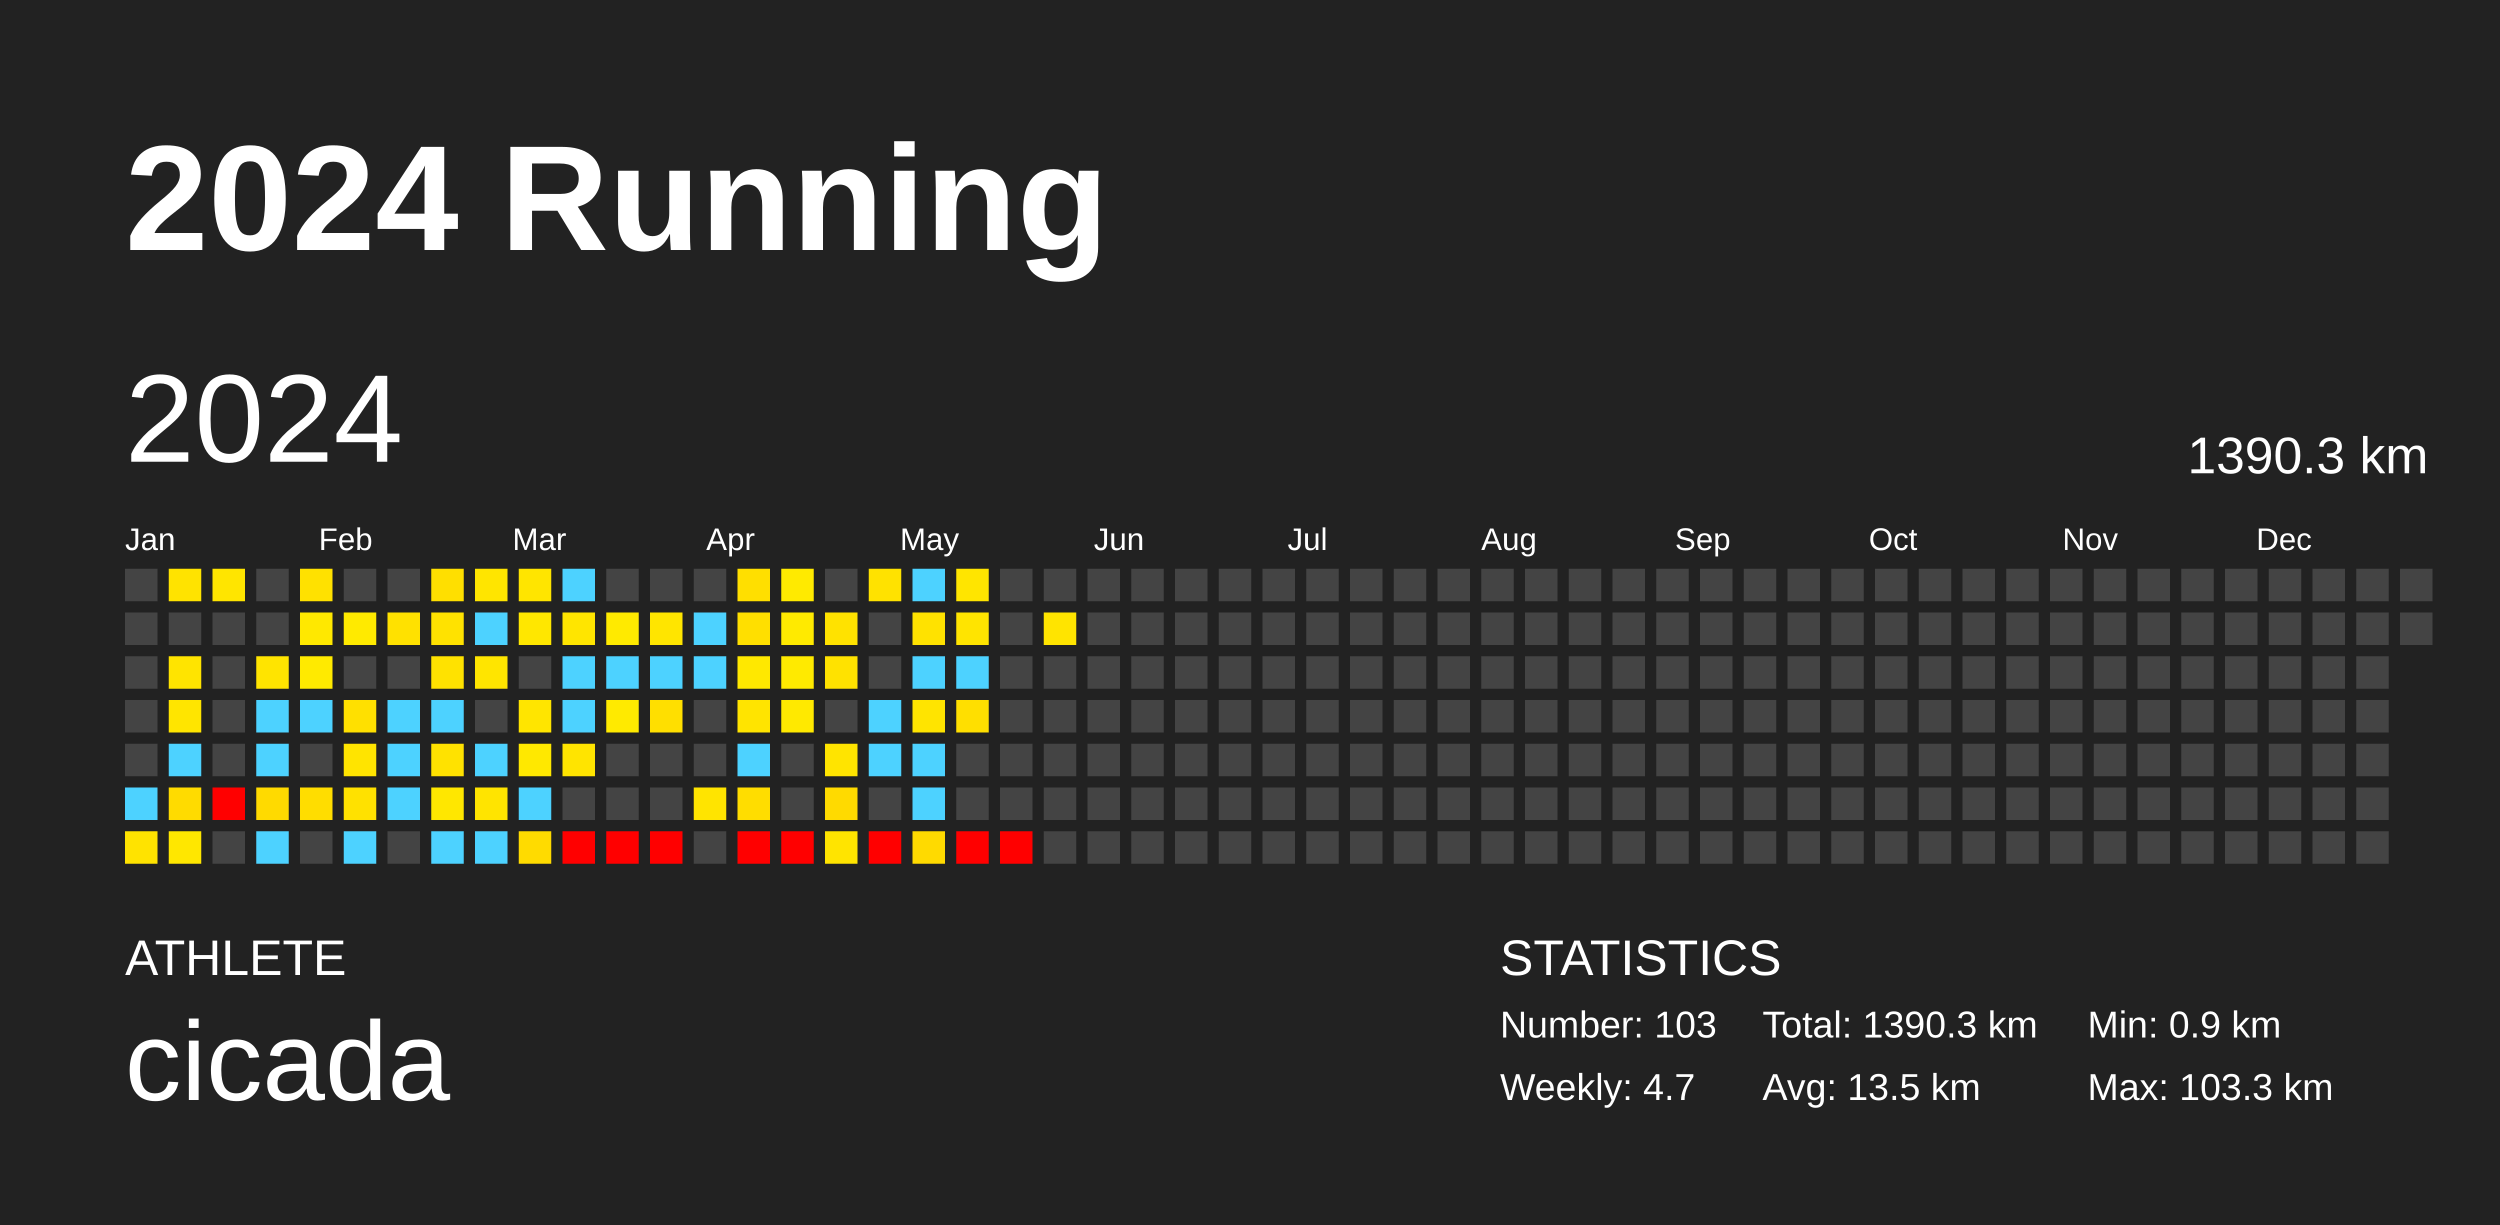
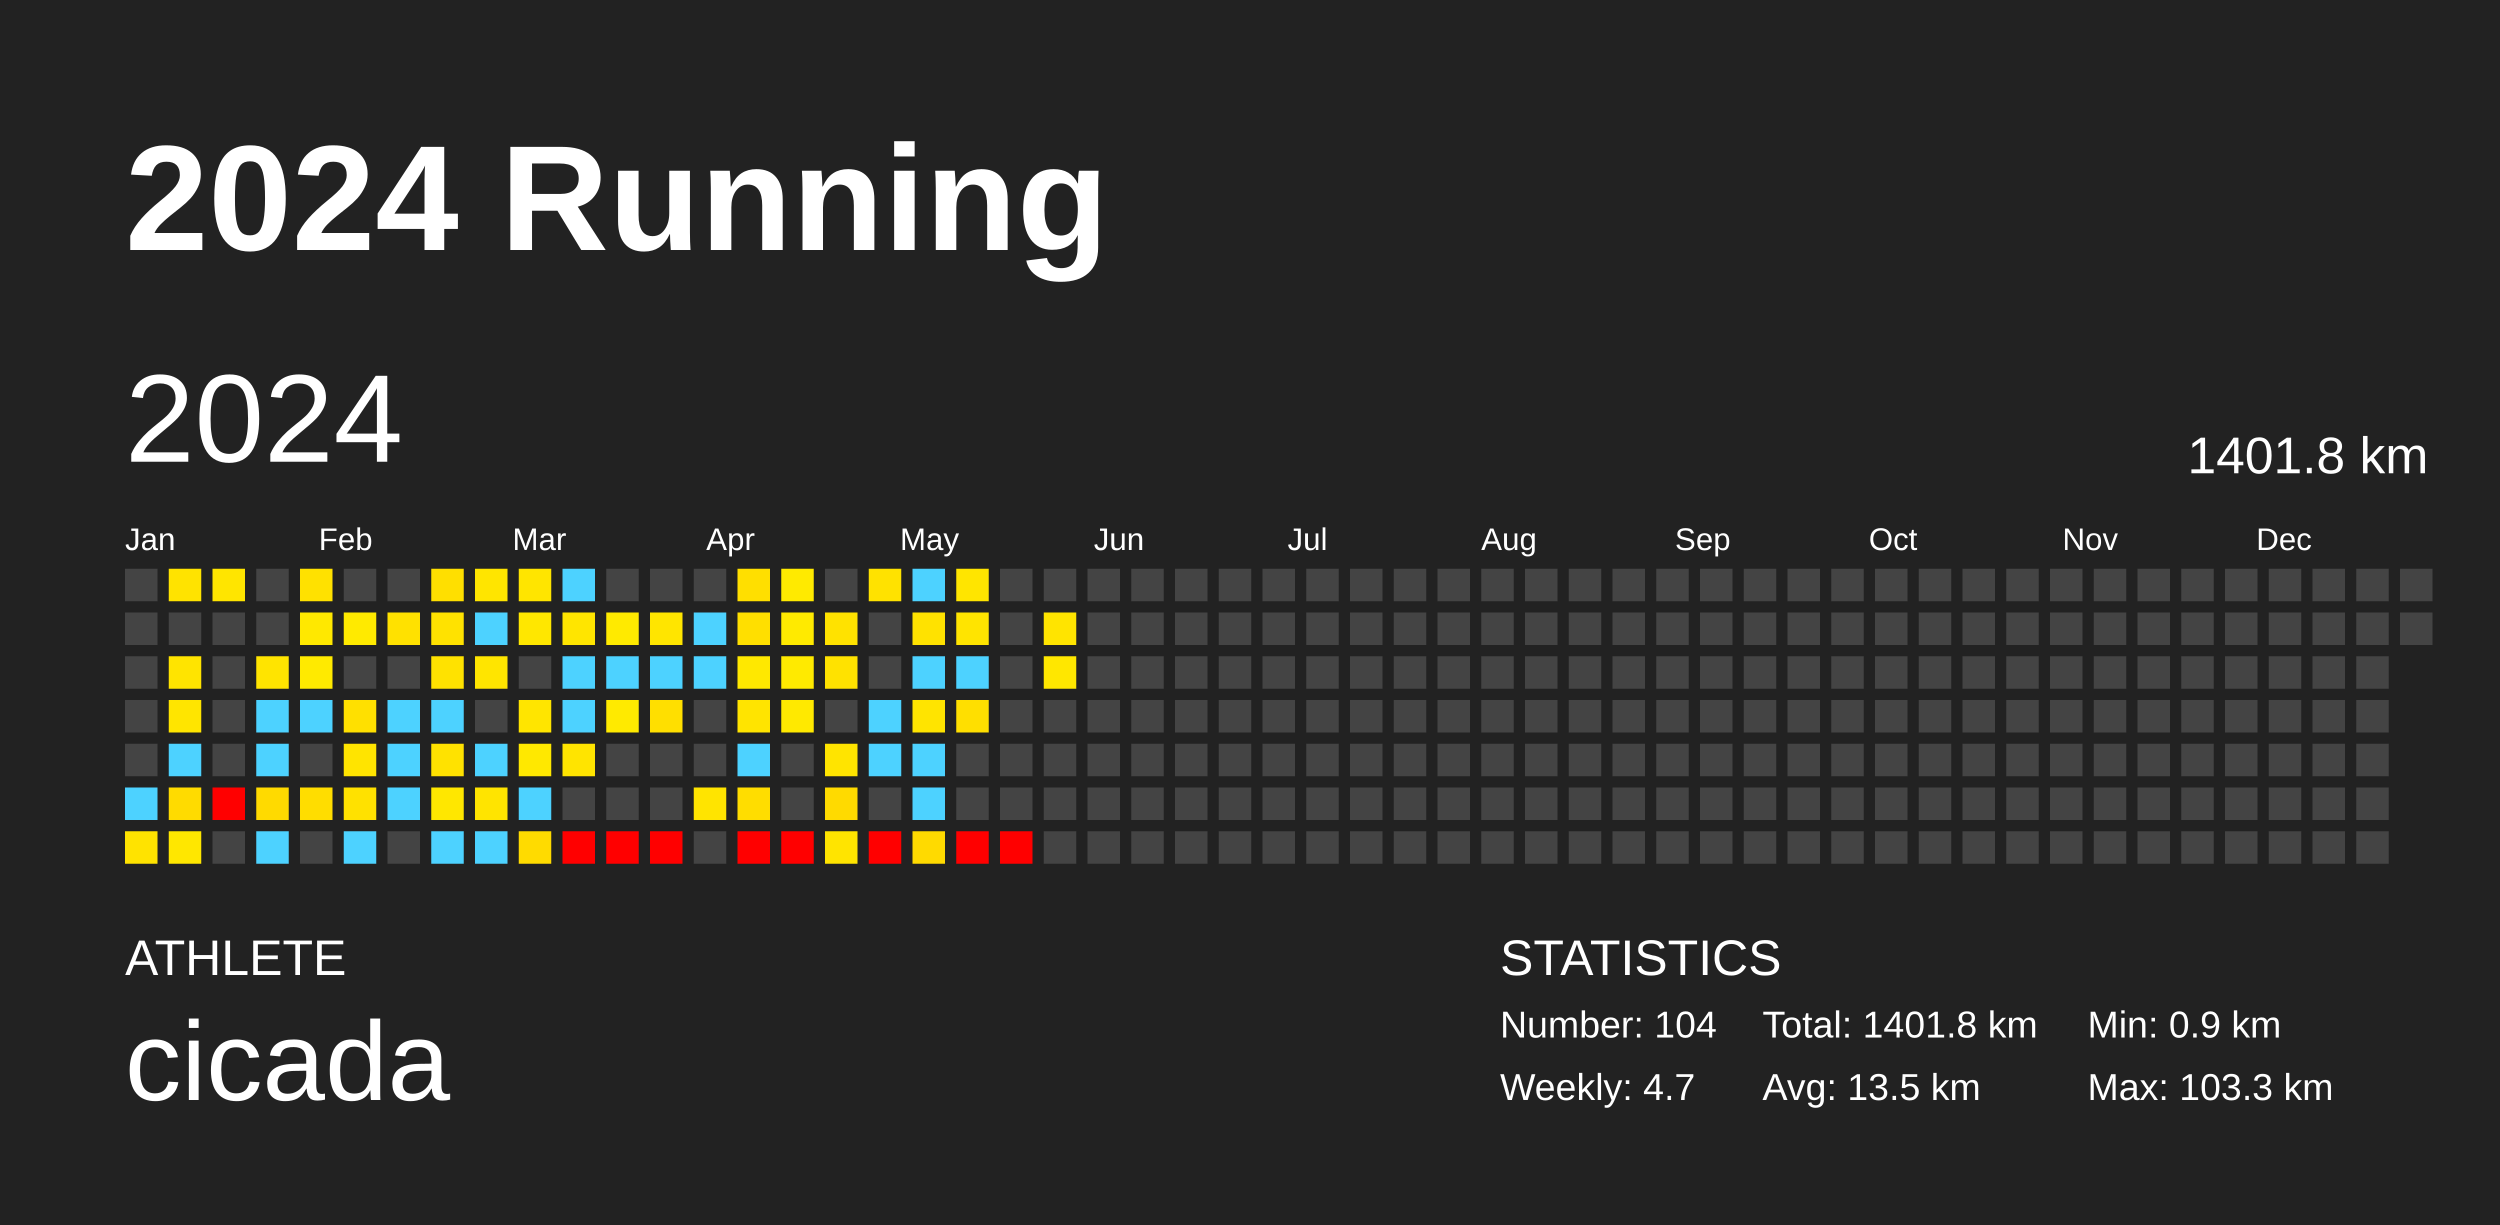
<svg xmlns="http://www.w3.org/2000/svg" baseProfile="full" height="98mm" version="1.1" viewBox="0,0,200,98" width="200mm">
  <defs />
  <rect fill="#222222" height="98" width="200" x="0" y="0" />
  <text fill="#FFFFFF" style="font-size:12px; font-family:Arial; font-weight:bold;" x="10" y="20">2024 Running</text>
  <text fill="#FFFFFF" style="font-size:4px; font-family:Arial" x="10" y="78">ATHLETE</text>
  <text fill="#FFFFFF" style="font-size:9px; font-family:Arial" x="10" y="88">cicada</text>
  <text fill="#FFFFFF" style="font-size:4px; font-family:Arial" x="120" y="78">STATISTICS</text>
-   <text fill="#FFFFFF" style="font-size:3px; font-family:Arial" x="120" y="83">Number: 103</text>
+   <text fill="#FFFFFF" style="font-size:3px; font-family:Arial" x="120" y="83">Number: 104</text>
  <text fill="#FFFFFF" style="font-size:3px; font-family:Arial" x="120" y="88">Weekly: 4.7</text>
-   <text fill="#FFFFFF" style="font-size:3px; font-family:Arial" x="141" y="83">Total: 1390.3 km</text>
+   <text fill="#FFFFFF" style="font-size:3px; font-family:Arial" x="141" y="83">Total: 1401.8 km</text>
  <text fill="#FFFFFF" style="font-size:3px; font-family:Arial" x="141" y="88">Avg: 13.5 km</text>
  <text fill="#FFFFFF" style="font-size:3px; font-family:Arial" x="167" y="83">Min: 0.9 km</text>
  <text fill="#FFFFFF" style="font-size:3px; font-family:Arial" x="167" y="88">Max: 103.3 km</text>
  <text dominant-baseline="hanging" fill="#FFFFFF" style="font-size:10.0px; font-family:Arial;" x="10" y="30">2024</text>
-   <text dominant-baseline="hanging" fill="#FFFFFF" style="font-size:4.125px; font-family:Arial;" x="175" y="35">1390.3 km</text>
+   <text dominant-baseline="hanging" fill="#FFFFFF" style="font-size:4.125px; font-family:Arial;" x="175" y="35">1401.8 km</text>
  <text fill="#FFFFFF" style="font-size:2.5px; font-family:Arial" x="10.0" y="44">Jan</text>
  <text fill="#FFFFFF" style="font-size:2.5px; font-family:Arial" x="25.5" y="44">Feb</text>
  <text fill="#FFFFFF" style="font-size:2.5px; font-family:Arial" x="41.0" y="44">Mar</text>
  <text fill="#FFFFFF" style="font-size:2.5px; font-family:Arial" x="56.5" y="44">Apr</text>
  <text fill="#FFFFFF" style="font-size:2.5px; font-family:Arial" x="72.0" y="44">May</text>
  <text fill="#FFFFFF" style="font-size:2.5px; font-family:Arial" x="87.5" y="44">Jun</text>
  <text fill="#FFFFFF" style="font-size:2.5px; font-family:Arial" x="103.0" y="44">Jul</text>
  <text fill="#FFFFFF" style="font-size:2.5px; font-family:Arial" x="118.5" y="44">Aug</text>
  <text fill="#FFFFFF" style="font-size:2.5px; font-family:Arial" x="134.0" y="44">Sep</text>
  <text fill="#FFFFFF" style="font-size:2.5px; font-family:Arial" x="149.5" y="44">Oct</text>
  <text fill="#FFFFFF" style="font-size:2.5px; font-family:Arial" x="165.0" y="44">Nov</text>
  <text fill="#FFFFFF" style="font-size:2.5px; font-family:Arial" x="180.5" y="44">Dec</text>
  <rect fill="#444444" height="2.6" width="2.6" x="10.0" y="45.5" />
  <rect fill="#444444" height="2.6" width="2.6" x="10.0" y="49.0" />
  <rect fill="#444444" height="2.6" width="2.6" x="10.0" y="52.5" />
  <rect fill="#444444" height="2.6" width="2.6" x="10.0" y="56.0" />
  <rect fill="#444444" height="2.6" width="2.6" x="10.0" y="59.5" />
  <rect fill="#4dd2ff" height="2.6" width="2.6" x="10.0" y="63.0" />
  <rect fill="#ffe300" height="2.6" width="2.6" x="10.0" y="66.5" />
  <rect fill="#ffe300" height="2.6" width="2.6" x="13.5" y="45.5" />
  <rect fill="#444444" height="2.6" width="2.6" x="13.5" y="49.0" />
  <rect fill="#ffe400" height="2.6" width="2.6" x="13.5" y="52.5" />
  <rect fill="#ffe500" height="2.6" width="2.6" x="13.5" y="56.0" />
  <rect fill="#4dd2ff" height="2.6" width="2.6" x="13.5" y="59.5" />
  <rect fill="#ffdb00" height="2.6" width="2.6" x="13.5" y="63.0" />
  <rect fill="#ffe700" height="2.6" width="2.6" x="13.5" y="66.5" />
  <rect fill="#ffe500" height="2.6" width="2.6" x="17.0" y="45.5" />
  <rect fill="#444444" height="2.6" width="2.6" x="17.0" y="49.0" />
  <rect fill="#444444" height="2.6" width="2.6" x="17.0" y="52.5" />
  <rect fill="#444444" height="2.6" width="2.6" x="17.0" y="56.0" />
  <rect fill="#444444" height="2.6" width="2.6" x="17.0" y="59.5" />
  <rect fill="red" height="2.6" width="2.6" x="17.0" y="63.0" />
  <rect fill="#444444" height="2.6" width="2.6" x="17.0" y="66.5" />
  <rect fill="#444444" height="2.6" width="2.6" x="20.5" y="45.5" />
  <rect fill="#444444" height="2.6" width="2.6" x="20.5" y="49.0" />
  <rect fill="#ffe400" height="2.6" width="2.6" x="20.5" y="52.5" />
  <rect fill="#4dd2ff" height="2.6" width="2.6" x="20.5" y="56.0" />
  <rect fill="#4dd2ff" height="2.6" width="2.6" x="20.5" y="59.5" />
  <rect fill="#ffda00" height="2.6" width="2.6" x="20.5" y="63.0" />
  <rect fill="#4dd2ff" height="2.6" width="2.6" x="20.5" y="66.5" />
  <rect fill="#ffe100" height="2.6" width="2.6" x="24.0" y="45.5" />
  <rect fill="#ffe800" height="2.6" width="2.6" x="24.0" y="49.0" />
  <rect fill="#ffea00" height="2.6" width="2.6" x="24.0" y="52.5" />
  <rect fill="#4dd2ff" height="2.6" width="2.6" x="24.0" y="56.0" />
  <rect fill="#444444" height="2.6" width="2.6" x="24.0" y="59.5" />
  <rect fill="#ffdd00" height="2.6" width="2.6" x="24.0" y="63.0" />
  <rect fill="#444444" height="2.6" width="2.6" x="24.0" y="66.5" />
  <rect fill="#444444" height="2.6" width="2.6" x="27.5" y="45.5" />
  <rect fill="#ffea00" height="2.6" width="2.6" x="27.5" y="49.0" />
  <rect fill="#444444" height="2.6" width="2.6" x="27.5" y="52.5" />
  <rect fill="#ffe000" height="2.6" width="2.6" x="27.5" y="56.0" />
  <rect fill="#ffe400" height="2.6" width="2.6" x="27.5" y="59.5" />
  <rect fill="#ffe100" height="2.6" width="2.6" x="27.5" y="63.0" />
  <rect fill="#4dd2ff" height="2.6" width="2.6" x="27.5" y="66.5" />
  <rect fill="#444444" height="2.6" width="2.6" x="31.0" y="45.5" />
  <rect fill="#ffe100" height="2.6" width="2.6" x="31.0" y="49.0" />
  <rect fill="#444444" height="2.6" width="2.6" x="31.0" y="52.5" />
  <rect fill="#4dd2ff" height="2.6" width="2.6" x="31.0" y="56.0" />
  <rect fill="#4dd2ff" height="2.6" width="2.6" x="31.0" y="59.5" />
  <rect fill="#4dd2ff" height="2.6" width="2.6" x="31.0" y="63.0" />
  <rect fill="#444444" height="2.6" width="2.6" x="31.0" y="66.5" />
  <rect fill="#ffdf00" height="2.6" width="2.6" x="34.5" y="45.5" />
  <rect fill="#ffe200" height="2.6" width="2.6" x="34.5" y="49.0" />
  <rect fill="#ffe200" height="2.6" width="2.6" x="34.5" y="52.5" />
  <rect fill="#4dd2ff" height="2.6" width="2.6" x="34.5" y="56.0" />
  <rect fill="#ffe200" height="2.6" width="2.6" x="34.5" y="59.5" />
  <rect fill="#ffe700" height="2.6" width="2.6" x="34.5" y="63.0" />
  <rect fill="#4dd2ff" height="2.6" width="2.6" x="34.5" y="66.5" />
  <rect fill="#ffe500" height="2.6" width="2.6" x="38.0" y="45.5" />
  <rect fill="#4dd2ff" height="2.6" width="2.6" x="38.0" y="49.0" />
  <rect fill="#ffe500" height="2.6" width="2.6" x="38.0" y="52.5" />
  <rect fill="#444444" height="2.6" width="2.6" x="38.0" y="56.0" />
  <rect fill="#4dd2ff" height="2.6" width="2.6" x="38.0" y="59.5" />
  <rect fill="#ffe400" height="2.6" width="2.6" x="38.0" y="63.0" />
  <rect fill="#4dd2ff" height="2.6" width="2.6" x="38.0" y="66.5" />
  <rect fill="#ffe500" height="2.6" width="2.6" x="41.5" y="45.5" />
  <rect fill="#ffe700" height="2.6" width="2.6" x="41.5" y="49.0" />
  <rect fill="#444444" height="2.6" width="2.6" x="41.5" y="52.5" />
  <rect fill="#ffe500" height="2.6" width="2.6" x="41.5" y="56.0" />
  <rect fill="#ffe800" height="2.6" width="2.6" x="41.5" y="59.5" />
  <rect fill="#4dd2ff" height="2.6" width="2.6" x="41.5" y="63.0" />
  <rect fill="#ffdb00" height="2.6" width="2.6" x="41.5" y="66.5" />
  <rect fill="#4dd2ff" height="2.6" width="2.6" x="45.0" y="45.5" />
  <rect fill="#ffe500" height="2.6" width="2.6" x="45.0" y="49.0" />
  <rect fill="#4dd2ff" height="2.6" width="2.6" x="45.0" y="52.5" />
  <rect fill="#4dd2ff" height="2.6" width="2.6" x="45.0" y="56.0" />
  <rect fill="#ffe400" height="2.6" width="2.6" x="45.0" y="59.5" />
  <rect fill="#444444" height="2.6" width="2.6" x="45.0" y="63.0" />
  <rect fill="red" height="2.6" width="2.6" x="45.0" y="66.5" />
  <rect fill="#444444" height="2.6" width="2.6" x="48.5" y="45.5" />
  <rect fill="#ffea00" height="2.6" width="2.6" x="48.5" y="49.0" />
  <rect fill="#4dd2ff" height="2.6" width="2.6" x="48.5" y="52.5" />
  <rect fill="#ffea00" height="2.6" width="2.6" x="48.5" y="56.0" />
  <rect fill="#444444" height="2.6" width="2.6" x="48.5" y="59.5" />
  <rect fill="#444444" height="2.6" width="2.6" x="48.5" y="63.0" />
  <rect fill="red" height="2.6" width="2.6" x="48.5" y="66.5" />
  <rect fill="#444444" height="2.6" width="2.6" x="52.0" y="45.5" />
  <rect fill="#ffe500" height="2.6" width="2.6" x="52.0" y="49.0" />
  <rect fill="#4dd2ff" height="2.6" width="2.6" x="52.0" y="52.5" />
  <rect fill="#ffdf00" height="2.6" width="2.6" x="52.0" y="56.0" />
  <rect fill="#444444" height="2.6" width="2.6" x="52.0" y="59.5" />
  <rect fill="#444444" height="2.6" width="2.6" x="52.0" y="63.0" />
  <rect fill="red" height="2.6" width="2.6" x="52.0" y="66.5" />
  <rect fill="#444444" height="2.6" width="2.6" x="55.5" y="45.5" />
  <rect fill="#4dd2ff" height="2.6" width="2.6" x="55.5" y="49.0" />
  <rect fill="#4dd2ff" height="2.6" width="2.6" x="55.5" y="52.5" />
  <rect fill="#444444" height="2.6" width="2.6" x="55.5" y="56.0" />
  <rect fill="#444444" height="2.6" width="2.6" x="55.5" y="59.5" />
  <rect fill="#ffe400" height="2.6" width="2.6" x="55.5" y="63.0" />
  <rect fill="#444444" height="2.6" width="2.6" x="55.5" y="66.5" />
  <rect fill="#ffdf00" height="2.6" width="2.6" x="59.0" y="45.5" />
  <rect fill="#ffdf00" height="2.6" width="2.6" x="59.0" y="49.0" />
  <rect fill="#ffe800" height="2.6" width="2.6" x="59.0" y="52.5" />
  <rect fill="#ffe400" height="2.6" width="2.6" x="59.0" y="56.0" />
  <rect fill="#4dd2ff" height="2.6" width="2.6" x="59.0" y="59.5" />
  <rect fill="#ffdd00" height="2.6" width="2.6" x="59.0" y="63.0" />
  <rect fill="red" height="2.6" width="2.6" x="59.0" y="66.5" />
  <rect fill="#ffea00" height="2.6" width="2.6" x="62.5" y="45.5" />
  <rect fill="#ffea00" height="2.6" width="2.6" x="62.5" y="49.0" />
  <rect fill="#ffea00" height="2.6" width="2.6" x="62.5" y="52.5" />
  <rect fill="#ffe900" height="2.6" width="2.6" x="62.5" y="56.0" />
  <rect fill="#444444" height="2.6" width="2.6" x="62.5" y="59.5" />
  <rect fill="#444444" height="2.6" width="2.6" x="62.5" y="63.0" />
  <rect fill="red" height="2.6" width="2.6" x="62.5" y="66.5" />
  <rect fill="#444444" height="2.6" width="2.6" x="66.0" y="45.5" />
  <rect fill="#ffe200" height="2.6" width="2.6" x="66.0" y="49.0" />
  <rect fill="#ffe200" height="2.6" width="2.6" x="66.0" y="52.5" />
  <rect fill="#444444" height="2.6" width="2.6" x="66.0" y="56.0" />
  <rect fill="#ffe400" height="2.6" width="2.6" x="66.0" y="59.5" />
  <rect fill="#ffda00" height="2.6" width="2.6" x="66.0" y="63.0" />
  <rect fill="#ffe400" height="2.6" width="2.6" x="66.0" y="66.5" />
  <rect fill="#ffe200" height="2.6" width="2.6" x="69.5" y="45.5" />
  <rect fill="#444444" height="2.6" width="2.6" x="69.5" y="49.0" />
  <rect fill="#444444" height="2.6" width="2.6" x="69.5" y="52.5" />
  <rect fill="#4dd2ff" height="2.6" width="2.6" x="69.5" y="56.0" />
  <rect fill="#4dd2ff" height="2.6" width="2.6" x="69.5" y="59.5" />
  <rect fill="#444444" height="2.6" width="2.6" x="69.5" y="63.0" />
  <rect fill="red" height="2.6" width="2.6" x="69.5" y="66.5" />
  <rect fill="#4dd2ff" height="2.6" width="2.6" x="73.0" y="45.5" />
  <rect fill="#ffe200" height="2.6" width="2.6" x="73.0" y="49.0" />
  <rect fill="#4dd2ff" height="2.6" width="2.6" x="73.0" y="52.5" />
  <rect fill="#ffe400" height="2.6" width="2.6" x="73.0" y="56.0" />
  <rect fill="#4dd2ff" height="2.6" width="2.6" x="73.0" y="59.5" />
  <rect fill="#4dd2ff" height="2.6" width="2.6" x="73.0" y="63.0" />
  <rect fill="#ffda00" height="2.6" width="2.6" x="73.0" y="66.5" />
  <rect fill="#ffe500" height="2.6" width="2.6" x="76.5" y="45.5" />
  <rect fill="#ffe400" height="2.6" width="2.6" x="76.5" y="49.0" />
  <rect fill="#4dd2ff" height="2.6" width="2.6" x="76.5" y="52.5" />
  <rect fill="#ffdf00" height="2.6" width="2.6" x="76.5" y="56.0" />
  <rect fill="#444444" height="2.6" width="2.6" x="76.5" y="59.5" />
  <rect fill="#444444" height="2.6" width="2.6" x="76.5" y="63.0" />
  <rect fill="red" height="2.6" width="2.6" x="76.5" y="66.5" />
  <rect fill="#444444" height="2.6" width="2.6" x="80.0" y="45.5" />
  <rect fill="#444444" height="2.6" width="2.6" x="80.0" y="49.0" />
  <rect fill="#444444" height="2.6" width="2.6" x="80.0" y="52.5" />
  <rect fill="#444444" height="2.6" width="2.6" x="80.0" y="56.0" />
  <rect fill="#444444" height="2.6" width="2.6" x="80.0" y="59.5" />
  <rect fill="#444444" height="2.6" width="2.6" x="80.0" y="63.0" />
  <rect fill="red" height="2.6" width="2.6" x="80.0" y="66.5" />
  <rect fill="#444444" height="2.6" width="2.6" x="83.5" y="45.5" />
  <rect fill="#ffe400" height="2.6" width="2.6" x="83.5" y="49.0" />
-   <rect fill="#444444" height="2.6" width="2.6" x="83.5" y="52.5" />
+   <rect fill="#ffe700" height="2.6" width="2.6" x="83.5" y="52.5" />
  <rect fill="#444444" height="2.6" width="2.6" x="83.5" y="56.0" />
  <rect fill="#444444" height="2.6" width="2.6" x="83.5" y="59.5" />
  <rect fill="#444444" height="2.6" width="2.6" x="83.5" y="63.0" />
  <rect fill="#444444" height="2.6" width="2.6" x="83.5" y="66.5" />
  <rect fill="#444444" height="2.6" width="2.6" x="87.0" y="45.5" />
  <rect fill="#444444" height="2.6" width="2.6" x="87.0" y="49.0" />
  <rect fill="#444444" height="2.6" width="2.6" x="87.0" y="52.5" />
  <rect fill="#444444" height="2.6" width="2.6" x="87.0" y="56.0" />
  <rect fill="#444444" height="2.6" width="2.6" x="87.0" y="59.5" />
  <rect fill="#444444" height="2.6" width="2.6" x="87.0" y="63.0" />
  <rect fill="#444444" height="2.6" width="2.6" x="87.0" y="66.5" />
  <rect fill="#444444" height="2.6" width="2.6" x="90.5" y="45.5" />
  <rect fill="#444444" height="2.6" width="2.6" x="90.5" y="49.0" />
  <rect fill="#444444" height="2.6" width="2.6" x="90.5" y="52.5" />
  <rect fill="#444444" height="2.6" width="2.6" x="90.5" y="56.0" />
  <rect fill="#444444" height="2.6" width="2.6" x="90.5" y="59.5" />
  <rect fill="#444444" height="2.6" width="2.6" x="90.5" y="63.0" />
  <rect fill="#444444" height="2.6" width="2.6" x="90.5" y="66.5" />
  <rect fill="#444444" height="2.6" width="2.6" x="94.0" y="45.5" />
  <rect fill="#444444" height="2.6" width="2.6" x="94.0" y="49.0" />
  <rect fill="#444444" height="2.6" width="2.6" x="94.0" y="52.5" />
  <rect fill="#444444" height="2.6" width="2.6" x="94.0" y="56.0" />
  <rect fill="#444444" height="2.6" width="2.6" x="94.0" y="59.5" />
  <rect fill="#444444" height="2.6" width="2.6" x="94.0" y="63.0" />
  <rect fill="#444444" height="2.6" width="2.6" x="94.0" y="66.5" />
  <rect fill="#444444" height="2.6" width="2.6" x="97.5" y="45.5" />
  <rect fill="#444444" height="2.6" width="2.6" x="97.5" y="49.0" />
  <rect fill="#444444" height="2.6" width="2.6" x="97.5" y="52.5" />
  <rect fill="#444444" height="2.6" width="2.6" x="97.5" y="56.0" />
  <rect fill="#444444" height="2.6" width="2.6" x="97.5" y="59.5" />
  <rect fill="#444444" height="2.6" width="2.6" x="97.5" y="63.0" />
  <rect fill="#444444" height="2.6" width="2.6" x="97.5" y="66.5" />
  <rect fill="#444444" height="2.6" width="2.6" x="101.0" y="45.5" />
  <rect fill="#444444" height="2.6" width="2.6" x="101.0" y="49.0" />
  <rect fill="#444444" height="2.6" width="2.6" x="101.0" y="52.5" />
  <rect fill="#444444" height="2.6" width="2.6" x="101.0" y="56.0" />
  <rect fill="#444444" height="2.6" width="2.6" x="101.0" y="59.5" />
  <rect fill="#444444" height="2.6" width="2.6" x="101.0" y="63.0" />
  <rect fill="#444444" height="2.6" width="2.6" x="101.0" y="66.5" />
  <rect fill="#444444" height="2.6" width="2.6" x="104.5" y="45.5" />
  <rect fill="#444444" height="2.6" width="2.6" x="104.5" y="49.0" />
  <rect fill="#444444" height="2.6" width="2.6" x="104.5" y="52.5" />
  <rect fill="#444444" height="2.6" width="2.6" x="104.5" y="56.0" />
  <rect fill="#444444" height="2.6" width="2.6" x="104.5" y="59.5" />
  <rect fill="#444444" height="2.6" width="2.6" x="104.5" y="63.0" />
  <rect fill="#444444" height="2.6" width="2.6" x="104.5" y="66.5" />
  <rect fill="#444444" height="2.6" width="2.6" x="108.0" y="45.5" />
  <rect fill="#444444" height="2.6" width="2.6" x="108.0" y="49.0" />
  <rect fill="#444444" height="2.6" width="2.6" x="108.0" y="52.5" />
  <rect fill="#444444" height="2.6" width="2.6" x="108.0" y="56.0" />
  <rect fill="#444444" height="2.6" width="2.6" x="108.0" y="59.5" />
  <rect fill="#444444" height="2.6" width="2.6" x="108.0" y="63.0" />
  <rect fill="#444444" height="2.6" width="2.6" x="108.0" y="66.5" />
  <rect fill="#444444" height="2.6" width="2.6" x="111.5" y="45.5" />
  <rect fill="#444444" height="2.6" width="2.6" x="111.5" y="49.0" />
  <rect fill="#444444" height="2.6" width="2.6" x="111.5" y="52.5" />
  <rect fill="#444444" height="2.6" width="2.6" x="111.5" y="56.0" />
  <rect fill="#444444" height="2.6" width="2.6" x="111.5" y="59.5" />
  <rect fill="#444444" height="2.6" width="2.6" x="111.5" y="63.0" />
  <rect fill="#444444" height="2.6" width="2.6" x="111.5" y="66.5" />
  <rect fill="#444444" height="2.6" width="2.6" x="115.0" y="45.5" />
  <rect fill="#444444" height="2.6" width="2.6" x="115.0" y="49.0" />
  <rect fill="#444444" height="2.6" width="2.6" x="115.0" y="52.5" />
  <rect fill="#444444" height="2.6" width="2.6" x="115.0" y="56.0" />
  <rect fill="#444444" height="2.6" width="2.6" x="115.0" y="59.5" />
  <rect fill="#444444" height="2.6" width="2.6" x="115.0" y="63.0" />
  <rect fill="#444444" height="2.6" width="2.6" x="115.0" y="66.5" />
  <rect fill="#444444" height="2.6" width="2.6" x="118.5" y="45.5" />
  <rect fill="#444444" height="2.6" width="2.6" x="118.5" y="49.0" />
  <rect fill="#444444" height="2.6" width="2.6" x="118.5" y="52.5" />
  <rect fill="#444444" height="2.6" width="2.6" x="118.5" y="56.0" />
  <rect fill="#444444" height="2.6" width="2.6" x="118.5" y="59.5" />
  <rect fill="#444444" height="2.6" width="2.6" x="118.5" y="63.0" />
  <rect fill="#444444" height="2.6" width="2.6" x="118.5" y="66.5" />
  <rect fill="#444444" height="2.6" width="2.6" x="122.0" y="45.5" />
  <rect fill="#444444" height="2.6" width="2.6" x="122.0" y="49.0" />
  <rect fill="#444444" height="2.6" width="2.6" x="122.0" y="52.5" />
  <rect fill="#444444" height="2.6" width="2.6" x="122.0" y="56.0" />
  <rect fill="#444444" height="2.6" width="2.6" x="122.0" y="59.5" />
  <rect fill="#444444" height="2.6" width="2.6" x="122.0" y="63.0" />
  <rect fill="#444444" height="2.6" width="2.6" x="122.0" y="66.5" />
  <rect fill="#444444" height="2.6" width="2.6" x="125.5" y="45.5" />
  <rect fill="#444444" height="2.6" width="2.6" x="125.5" y="49.0" />
  <rect fill="#444444" height="2.6" width="2.6" x="125.5" y="52.5" />
  <rect fill="#444444" height="2.6" width="2.6" x="125.5" y="56.0" />
  <rect fill="#444444" height="2.6" width="2.6" x="125.5" y="59.5" />
  <rect fill="#444444" height="2.6" width="2.6" x="125.5" y="63.0" />
  <rect fill="#444444" height="2.6" width="2.6" x="125.5" y="66.5" />
  <rect fill="#444444" height="2.6" width="2.6" x="129.0" y="45.5" />
  <rect fill="#444444" height="2.6" width="2.6" x="129.0" y="49.0" />
  <rect fill="#444444" height="2.6" width="2.6" x="129.0" y="52.5" />
  <rect fill="#444444" height="2.6" width="2.6" x="129.0" y="56.0" />
  <rect fill="#444444" height="2.6" width="2.6" x="129.0" y="59.5" />
  <rect fill="#444444" height="2.6" width="2.6" x="129.0" y="63.0" />
  <rect fill="#444444" height="2.6" width="2.6" x="129.0" y="66.5" />
  <rect fill="#444444" height="2.6" width="2.6" x="132.5" y="45.5" />
  <rect fill="#444444" height="2.6" width="2.6" x="132.5" y="49.0" />
  <rect fill="#444444" height="2.6" width="2.6" x="132.5" y="52.5" />
  <rect fill="#444444" height="2.6" width="2.6" x="132.5" y="56.0" />
  <rect fill="#444444" height="2.6" width="2.6" x="132.5" y="59.5" />
  <rect fill="#444444" height="2.6" width="2.6" x="132.5" y="63.0" />
  <rect fill="#444444" height="2.6" width="2.6" x="132.5" y="66.5" />
  <rect fill="#444444" height="2.6" width="2.6" x="136.0" y="45.5" />
  <rect fill="#444444" height="2.6" width="2.6" x="136.0" y="49.0" />
  <rect fill="#444444" height="2.6" width="2.6" x="136.0" y="52.5" />
  <rect fill="#444444" height="2.6" width="2.6" x="136.0" y="56.0" />
  <rect fill="#444444" height="2.6" width="2.6" x="136.0" y="59.5" />
  <rect fill="#444444" height="2.6" width="2.6" x="136.0" y="63.0" />
  <rect fill="#444444" height="2.6" width="2.6" x="136.0" y="66.5" />
  <rect fill="#444444" height="2.6" width="2.6" x="139.5" y="45.5" />
  <rect fill="#444444" height="2.6" width="2.6" x="139.5" y="49.0" />
  <rect fill="#444444" height="2.6" width="2.6" x="139.5" y="52.5" />
  <rect fill="#444444" height="2.6" width="2.6" x="139.5" y="56.0" />
  <rect fill="#444444" height="2.6" width="2.6" x="139.5" y="59.5" />
  <rect fill="#444444" height="2.6" width="2.6" x="139.5" y="63.0" />
  <rect fill="#444444" height="2.6" width="2.6" x="139.5" y="66.5" />
  <rect fill="#444444" height="2.6" width="2.6" x="143.0" y="45.5" />
  <rect fill="#444444" height="2.6" width="2.6" x="143.0" y="49.0" />
  <rect fill="#444444" height="2.6" width="2.6" x="143.0" y="52.5" />
  <rect fill="#444444" height="2.6" width="2.6" x="143.0" y="56.0" />
  <rect fill="#444444" height="2.6" width="2.6" x="143.0" y="59.5" />
  <rect fill="#444444" height="2.6" width="2.6" x="143.0" y="63.0" />
  <rect fill="#444444" height="2.6" width="2.6" x="143.0" y="66.5" />
  <rect fill="#444444" height="2.6" width="2.6" x="146.5" y="45.5" />
  <rect fill="#444444" height="2.6" width="2.6" x="146.5" y="49.0" />
  <rect fill="#444444" height="2.6" width="2.6" x="146.5" y="52.5" />
  <rect fill="#444444" height="2.6" width="2.6" x="146.5" y="56.0" />
  <rect fill="#444444" height="2.6" width="2.6" x="146.5" y="59.5" />
  <rect fill="#444444" height="2.6" width="2.6" x="146.5" y="63.0" />
  <rect fill="#444444" height="2.6" width="2.6" x="146.5" y="66.5" />
  <rect fill="#444444" height="2.6" width="2.6" x="150.0" y="45.5" />
  <rect fill="#444444" height="2.6" width="2.6" x="150.0" y="49.0" />
  <rect fill="#444444" height="2.6" width="2.6" x="150.0" y="52.5" />
  <rect fill="#444444" height="2.6" width="2.6" x="150.0" y="56.0" />
  <rect fill="#444444" height="2.6" width="2.6" x="150.0" y="59.5" />
  <rect fill="#444444" height="2.6" width="2.6" x="150.0" y="63.0" />
  <rect fill="#444444" height="2.6" width="2.6" x="150.0" y="66.5" />
  <rect fill="#444444" height="2.6" width="2.6" x="153.5" y="45.5" />
  <rect fill="#444444" height="2.6" width="2.6" x="153.5" y="49.0" />
  <rect fill="#444444" height="2.6" width="2.6" x="153.5" y="52.5" />
  <rect fill="#444444" height="2.6" width="2.6" x="153.5" y="56.0" />
  <rect fill="#444444" height="2.6" width="2.6" x="153.5" y="59.5" />
  <rect fill="#444444" height="2.6" width="2.6" x="153.5" y="63.0" />
  <rect fill="#444444" height="2.6" width="2.6" x="153.5" y="66.5" />
  <rect fill="#444444" height="2.6" width="2.6" x="157.0" y="45.5" />
  <rect fill="#444444" height="2.6" width="2.6" x="157.0" y="49.0" />
  <rect fill="#444444" height="2.6" width="2.6" x="157.0" y="52.5" />
  <rect fill="#444444" height="2.6" width="2.6" x="157.0" y="56.0" />
  <rect fill="#444444" height="2.6" width="2.6" x="157.0" y="59.5" />
  <rect fill="#444444" height="2.6" width="2.6" x="157.0" y="63.0" />
  <rect fill="#444444" height="2.6" width="2.6" x="157.0" y="66.5" />
  <rect fill="#444444" height="2.6" width="2.6" x="160.5" y="45.5" />
  <rect fill="#444444" height="2.6" width="2.6" x="160.5" y="49.0" />
  <rect fill="#444444" height="2.6" width="2.6" x="160.5" y="52.5" />
  <rect fill="#444444" height="2.6" width="2.6" x="160.5" y="56.0" />
  <rect fill="#444444" height="2.6" width="2.6" x="160.5" y="59.5" />
  <rect fill="#444444" height="2.6" width="2.6" x="160.5" y="63.0" />
  <rect fill="#444444" height="2.6" width="2.6" x="160.5" y="66.5" />
  <rect fill="#444444" height="2.6" width="2.6" x="164.0" y="45.5" />
  <rect fill="#444444" height="2.6" width="2.6" x="164.0" y="49.0" />
  <rect fill="#444444" height="2.6" width="2.6" x="164.0" y="52.5" />
  <rect fill="#444444" height="2.6" width="2.6" x="164.0" y="56.0" />
  <rect fill="#444444" height="2.6" width="2.6" x="164.0" y="59.5" />
  <rect fill="#444444" height="2.6" width="2.6" x="164.0" y="63.0" />
  <rect fill="#444444" height="2.6" width="2.6" x="164.0" y="66.5" />
  <rect fill="#444444" height="2.6" width="2.6" x="167.5" y="45.5" />
  <rect fill="#444444" height="2.6" width="2.6" x="167.5" y="49.0" />
  <rect fill="#444444" height="2.6" width="2.6" x="167.5" y="52.5" />
  <rect fill="#444444" height="2.6" width="2.6" x="167.5" y="56.0" />
  <rect fill="#444444" height="2.6" width="2.6" x="167.5" y="59.5" />
  <rect fill="#444444" height="2.6" width="2.6" x="167.5" y="63.0" />
  <rect fill="#444444" height="2.6" width="2.6" x="167.5" y="66.5" />
  <rect fill="#444444" height="2.6" width="2.6" x="171.0" y="45.5" />
  <rect fill="#444444" height="2.6" width="2.6" x="171.0" y="49.0" />
  <rect fill="#444444" height="2.6" width="2.6" x="171.0" y="52.5" />
  <rect fill="#444444" height="2.6" width="2.6" x="171.0" y="56.0" />
  <rect fill="#444444" height="2.6" width="2.6" x="171.0" y="59.5" />
  <rect fill="#444444" height="2.6" width="2.6" x="171.0" y="63.0" />
  <rect fill="#444444" height="2.6" width="2.6" x="171.0" y="66.5" />
  <rect fill="#444444" height="2.6" width="2.6" x="174.5" y="45.5" />
  <rect fill="#444444" height="2.6" width="2.6" x="174.5" y="49.0" />
  <rect fill="#444444" height="2.6" width="2.6" x="174.5" y="52.5" />
  <rect fill="#444444" height="2.6" width="2.6" x="174.5" y="56.0" />
  <rect fill="#444444" height="2.6" width="2.6" x="174.5" y="59.5" />
  <rect fill="#444444" height="2.6" width="2.6" x="174.5" y="63.0" />
  <rect fill="#444444" height="2.6" width="2.6" x="174.5" y="66.5" />
  <rect fill="#444444" height="2.6" width="2.6" x="178.0" y="45.5" />
  <rect fill="#444444" height="2.6" width="2.6" x="178.0" y="49.0" />
  <rect fill="#444444" height="2.6" width="2.6" x="178.0" y="52.5" />
  <rect fill="#444444" height="2.6" width="2.6" x="178.0" y="56.0" />
  <rect fill="#444444" height="2.6" width="2.6" x="178.0" y="59.5" />
  <rect fill="#444444" height="2.6" width="2.6" x="178.0" y="63.0" />
  <rect fill="#444444" height="2.6" width="2.6" x="178.0" y="66.5" />
  <rect fill="#444444" height="2.6" width="2.6" x="181.5" y="45.5" />
  <rect fill="#444444" height="2.6" width="2.6" x="181.5" y="49.0" />
  <rect fill="#444444" height="2.6" width="2.6" x="181.5" y="52.5" />
  <rect fill="#444444" height="2.6" width="2.6" x="181.5" y="56.0" />
  <rect fill="#444444" height="2.6" width="2.6" x="181.5" y="59.5" />
  <rect fill="#444444" height="2.6" width="2.6" x="181.5" y="63.0" />
  <rect fill="#444444" height="2.6" width="2.6" x="181.5" y="66.5" />
  <rect fill="#444444" height="2.6" width="2.6" x="185.0" y="45.5" />
  <rect fill="#444444" height="2.6" width="2.6" x="185.0" y="49.0" />
  <rect fill="#444444" height="2.6" width="2.6" x="185.0" y="52.5" />
  <rect fill="#444444" height="2.6" width="2.6" x="185.0" y="56.0" />
  <rect fill="#444444" height="2.6" width="2.6" x="185.0" y="59.5" />
  <rect fill="#444444" height="2.6" width="2.6" x="185.0" y="63.0" />
  <rect fill="#444444" height="2.6" width="2.6" x="185.0" y="66.5" />
  <rect fill="#444444" height="2.6" width="2.6" x="188.5" y="45.5" />
  <rect fill="#444444" height="2.6" width="2.6" x="188.5" y="49.0" />
  <rect fill="#444444" height="2.6" width="2.6" x="188.5" y="52.5" />
  <rect fill="#444444" height="2.6" width="2.6" x="188.5" y="56.0" />
  <rect fill="#444444" height="2.6" width="2.6" x="188.5" y="59.5" />
  <rect fill="#444444" height="2.6" width="2.6" x="188.5" y="63.0" />
  <rect fill="#444444" height="2.6" width="2.6" x="188.5" y="66.5" />
  <rect fill="#444444" height="2.6" width="2.6" x="192.0" y="45.5" />
  <rect fill="#444444" height="2.6" width="2.6" x="192.0" y="49.0" />
</svg>
